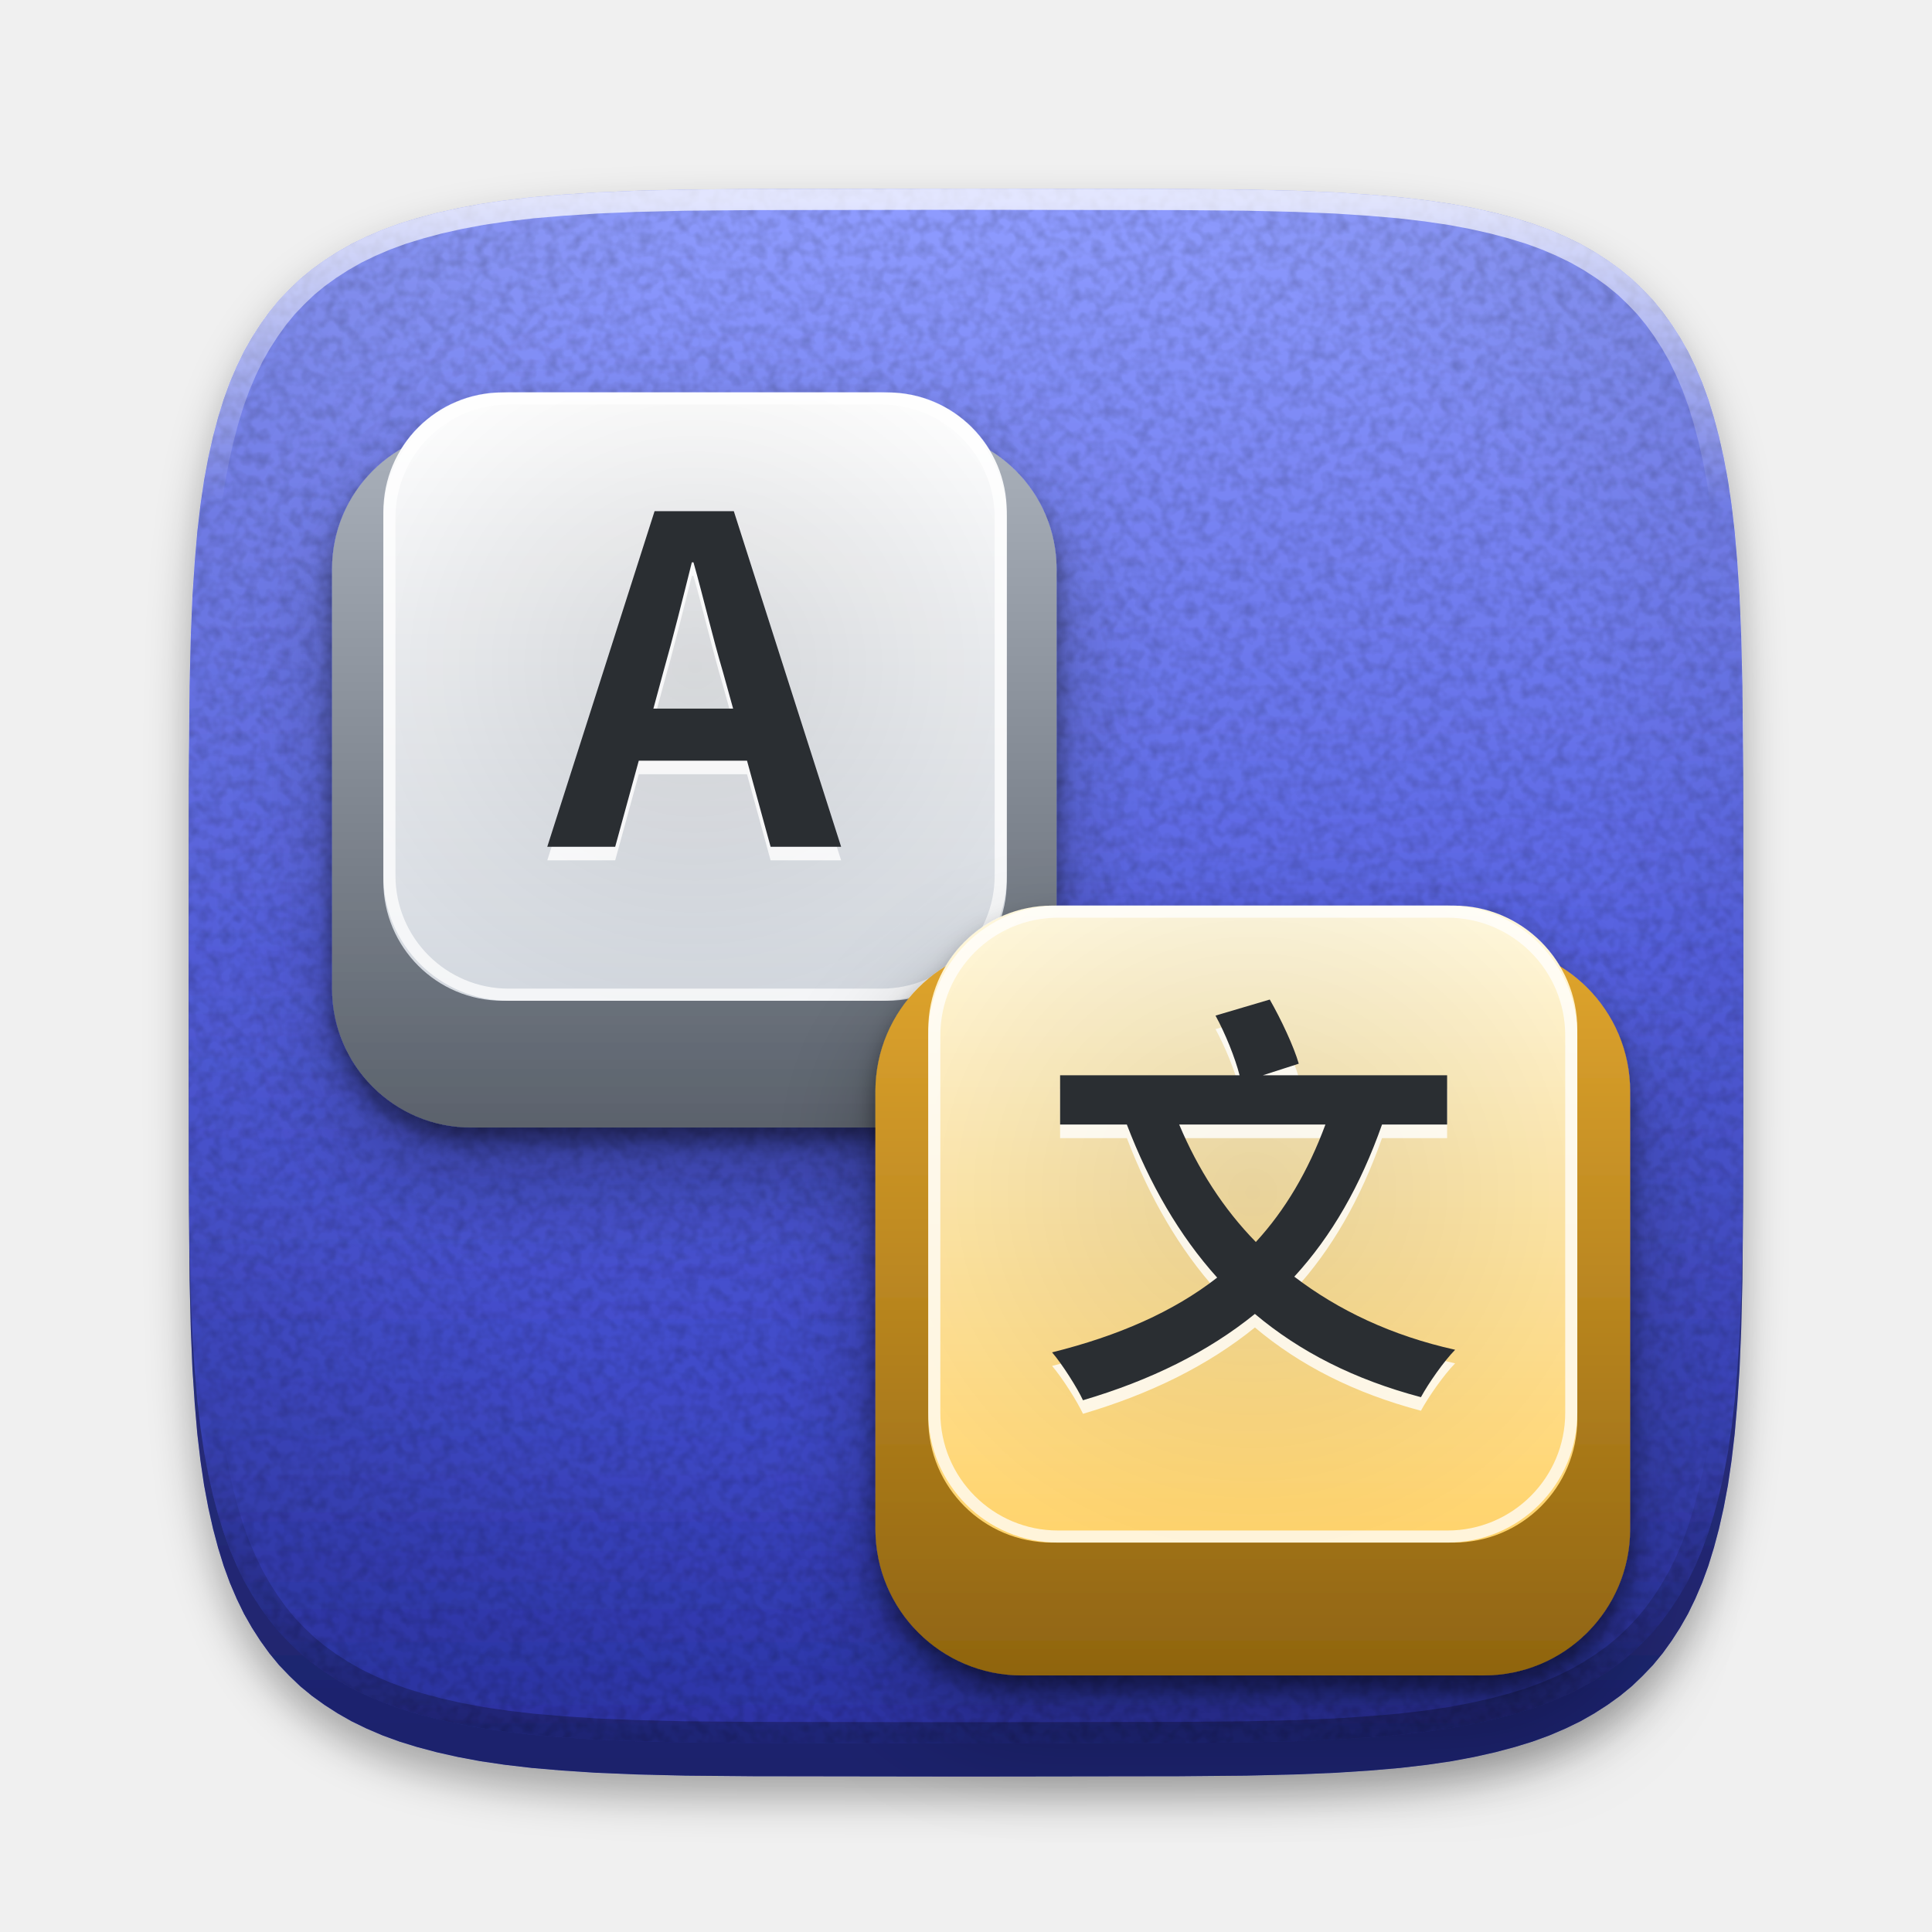
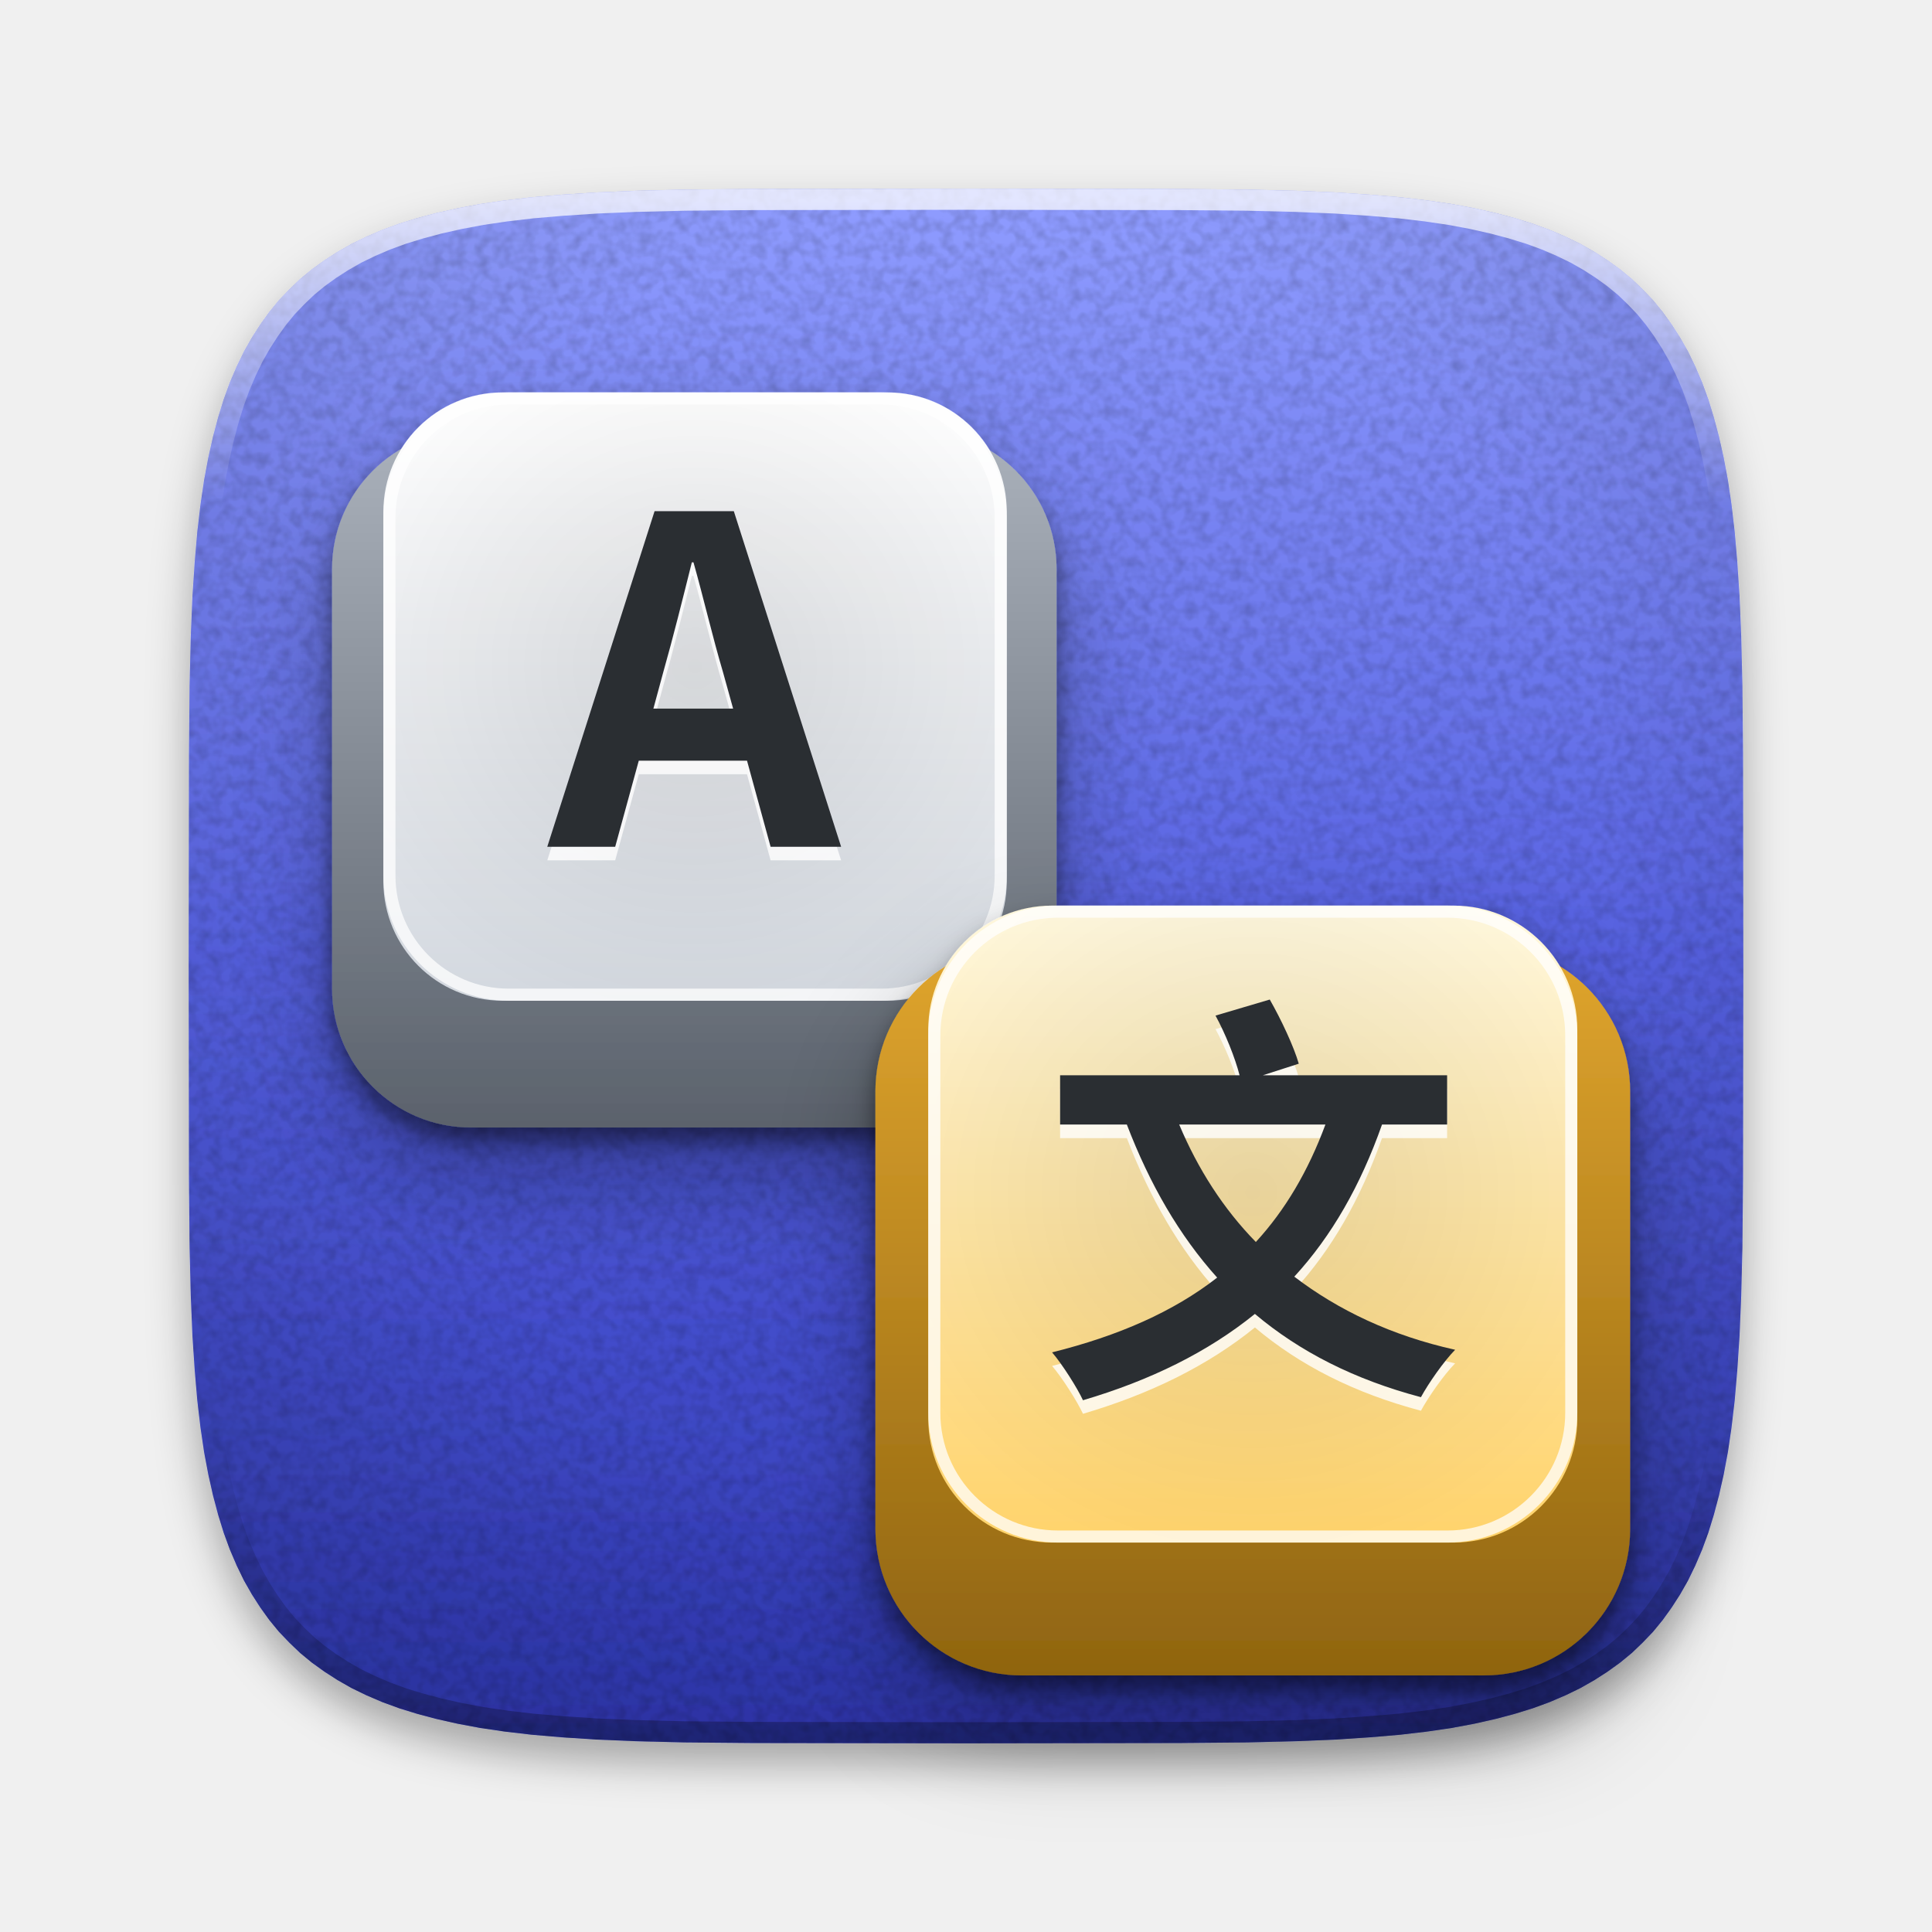
<svg xmlns="http://www.w3.org/2000/svg" width="128" height="128" viewBox="0 0 128 128">
  <defs>
    <filter id="drop" x="-20%" y="-20%" width="140%" height="150%">
      <feGaussianBlur in="SourceAlpha" stdDeviation="1.4" />
      <feOffset dy="1.4" />
      <feComponentTransfer>
        <feFuncA type="linear" slope=".32" />
      </feComponentTransfer>
      <feMerge>
        <feMergeNode />
        <feMergeNode in="SourceGraphic" />
      </feMerge>
    </filter>
    <filter id="cast" x="-40%" y="-40%" width="180%" height="200%">
      <feGaussianBlur in="SourceAlpha" stdDeviation="3.4" result="a" />
      <feOffset in="a" dy="3.6" result="a2" />
      <feComponentTransfer in="a2" result="amb">
        <feFuncA type="linear" slope=".3" />
      </feComponentTransfer>
      <feGaussianBlur in="SourceAlpha" stdDeviation=".7" result="c" />
      <feOffset in="c" dy=".9" result="c2" />
      <feComponentTransfer in="c2" result="con">
        <feFuncA type="linear" slope=".45" />
      </feComponentTransfer>
      <feMerge>
        <feMergeNode in="amb" />
        <feMergeNode in="con" />
        <feMergeNode in="SourceGraphic" />
      </feMerge>
    </filter>
    <filter id="soft" x="-40%" y="-40%" width="180%" height="180%">
      <feGaussianBlur stdDeviation="2.2" />
    </filter>
    <filter id="glowf" x="-40%" y="-40%" width="180%" height="180%">
      <feGaussianBlur stdDeviation="2.2" />
    </filter>
    <filter id="grain" x="0" y="0" width="100%" height="100%">
      <feTurbulence type="fractalNoise" baseFrequency="1.3" numOctaves="2" seed="7" />
      <feColorMatrix values="0 0 0 0 0  0 0 0 0 0  0 0 0 0 0  .55 0 0 0 -.2" />
    </filter>
    <filter id="brushed" x="0" y="0" width="100%" height="100%">
      <feTurbulence type="fractalNoise" baseFrequency="0.015 1.1" numOctaves="2" seed="4" />
      <feColorMatrix values="0 0 0 0 0  0 0 0 0 0  0 0 0 0 0  .6 0 0 0 -.2" />
    </filter>
    <radialGradient id="vig" cx=".5" cy=".42" r=".75">
      <stop offset=".55" stop-color="#000" stop-opacity="0" />
      <stop offset="1" stop-color="#000" stop-opacity=".16" />
    </radialGradient>
    <linearGradient id="rim" x1="0" y1="0" x2="0" y2="1">
      <stop offset="0" stop-color="#fff" stop-opacity=".75" />
      <stop offset=".2" stop-color="#fff" stop-opacity="0" />
      <stop offset=".8" stop-color="#000" stop-opacity="0" />
      <stop offset="1" stop-color="#000" stop-opacity=".28" />
    </linearGradient>
    <linearGradient id="chrome" x1="0" y1="0" x2="1" y2="0">
      <stop offset="0" stop-color="#5f656d" />
      <stop offset=".22" stop-color="#e9edf1" />
      <stop offset=".38" stop-color="#ffffff" />
      <stop offset=".55" stop-color="#aab1b9" />
      <stop offset=".78" stop-color="#e3e7ec" />
      <stop offset="1" stop-color="#565c64" />
    </linearGradient>
    <linearGradient id="chromev" x1="0" y1="0" x2="0" y2="1">
      <stop offset="0" stop-color="#ffffff" />
      <stop offset=".45" stop-color="#b3bac2" />
      <stop offset=".55" stop-color="#7d848d" />
      <stop offset="1" stop-color="#d9dde2" />
    </linearGradient>
    <linearGradient id="kctop" x1="0" y1="0" x2="0" y2="1">
      <stop offset="0" stop-color="#ffffff" />
      <stop offset="1" stop-color="#d3d8df" />
    </linearGradient>
    <linearGradient id="kcside" x1="0" y1="0" x2="0" y2="1">
      <stop offset="0" stop-color="#aab1bb" />
      <stop offset="1" stop-color="#5b626c" />
    </linearGradient>
    <radialGradient id="dish" cx=".5" cy=".45" r=".6">
      <stop offset="0" stop-color="#000" stop-opacity=".09" />
      <stop offset="1" stop-color="#000" stop-opacity="0" />
    </radialGradient>
    <pattern id="scan" width="2" height="2" patternUnits="userSpaceOnUse">
      <rect width="2" height="1" fill="#000" fill-opacity=".22" />
    </pattern>
    <clipPath id="clip">
      <path d="M115.50 64.00L115.48 78.11L115.44 82.61L115.36 85.87L115.25 88.52L115.10 90.79L114.93 92.78L114.72 94.57L114.48 96.20L114.20 97.69L113.89 99.07L113.55 100.35L113.18 101.55L112.77 102.67L112.32 103.72L111.84 104.71L111.31 105.64L110.75 106.51L110.16 107.33L109.52 108.11L108.83 108.83L108.11 109.52L107.33 110.16L106.51 110.75L105.64 111.31L104.71 111.84L103.72 112.32L102.67 112.77L101.55 113.18L100.35 113.55L99.07 113.89L97.69 114.20L96.20 114.48L94.57 114.72L92.78 114.93L90.79 115.10L88.52 115.25L85.87 115.36L82.61 115.44L78.11 115.48L64.00 115.50L49.89 115.48L45.39 115.44L42.13 115.36L39.48 115.25L37.21 115.10L35.22 114.93L33.43 114.72L31.80 114.48L30.31 114.20L28.93 113.89L27.65 113.55L26.45 113.18L25.33 112.77L24.28 112.32L23.29 111.84L22.36 111.31L21.49 110.75L20.67 110.16L19.89 109.52L19.17 108.83L18.48 108.11L17.84 107.33L17.25 106.51L16.69 105.64L16.16 104.71L15.68 103.72L15.23 102.67L14.82 101.55L14.45 100.35L14.11 99.07L13.80 97.69L13.52 96.20L13.28 94.57L13.07 92.78L12.90 90.79L12.75 88.52L12.64 85.87L12.56 82.61L12.52 78.11L12.50 64.00L12.52 49.89L12.56 45.39L12.64 42.13L12.75 39.48L12.90 37.21L13.07 35.22L13.28 33.43L13.52 31.80L13.80 30.31L14.11 28.93L14.45 27.65L14.82 26.45L15.23 25.33L15.68 24.28L16.16 23.29L16.69 22.36L17.25 21.49L17.84 20.67L18.48 19.89L19.17 19.17L19.89 18.48L20.67 17.84L21.49 17.25L22.36 16.69L23.29 16.16L24.28 15.68L25.33 15.23L26.45 14.82L27.65 14.45L28.93 14.11L30.31 13.80L31.80 13.52L33.43 13.28L35.22 13.07L37.21 12.90L39.48 12.75L42.13 12.64L45.39 12.56L49.89 12.52L64.00 12.50L78.11 12.52L82.61 12.56L85.87 12.64L88.52 12.75L90.79 12.90L92.78 13.07L94.57 13.28L96.20 13.52L97.69 13.80L99.07 14.11L100.35 14.45L101.55 14.82L102.67 15.23L103.72 15.68L104.71 16.16L105.64 16.69L106.51 17.25L107.33 17.84L108.11 18.48L108.83 19.17L109.52 19.89L110.16 20.67L110.75 21.49L111.31 22.36L111.84 23.29L112.32 24.28L112.77 25.33L113.18 26.45L113.55 27.65L113.89 28.93L114.20 30.31L114.48 31.80L114.72 33.43L114.93 35.22L115.10 37.21L115.25 39.48L115.36 42.13L115.44 45.39L115.48 49.89Z" />
    </clipPath>
    <clipPath id="scr">
      <path d="M104.50 64.00L104.49 75.09L104.45 78.63L104.39 81.20L104.30 83.28L104.19 85.06L104.05 86.63L103.88 88.04L103.70 89.32L103.48 90.49L103.24 91.58L102.97 92.59L102.67 93.53L102.35 94.41L102.00 95.24L101.62 96.01L101.21 96.74L100.77 97.43L100.30 98.08L99.79 98.69L99.26 99.26L98.69 99.79L98.08 100.30L97.43 100.77L96.74 101.21L96.01 101.62L95.24 102.00L94.41 102.35L93.53 102.67L92.59 102.97L91.58 103.24L90.49 103.48L89.32 103.70L88.04 103.88L86.63 104.05L85.06 104.19L83.28 104.30L81.20 104.39L78.63 104.45L75.09 104.49L64.00 104.50L52.91 104.49L49.37 104.45L46.80 104.39L44.72 104.30L42.94 104.19L41.37 104.05L39.96 103.88L38.68 103.70L37.51 103.48L36.42 103.24L35.41 102.97L34.47 102.67L33.59 102.35L32.76 102.00L31.99 101.62L31.26 101.21L30.57 100.77L29.92 100.30L29.31 99.79L28.74 99.26L28.21 98.69L27.70 98.08L27.23 97.43L26.79 96.74L26.38 96.01L26.00 95.24L25.65 94.41L25.33 93.53L25.03 92.59L24.76 91.58L24.52 90.49L24.30 89.32L24.12 88.04L23.95 86.63L23.81 85.06L23.70 83.28L23.61 81.20L23.55 78.63L23.51 75.09L23.50 64.00L23.51 52.91L23.55 49.37L23.61 46.80L23.70 44.72L23.81 42.94L23.95 41.37L24.12 39.96L24.30 38.68L24.52 37.51L24.76 36.42L25.03 35.41L25.33 34.47L25.65 33.59L26.00 32.76L26.38 31.99L26.79 31.26L27.23 30.57L27.70 29.92L28.21 29.31L28.74 28.74L29.31 28.21L29.92 27.70L30.57 27.23L31.26 26.79L31.99 26.38L32.76 26.00L33.59 25.65L34.47 25.33L35.41 25.03L36.42 24.76L37.51 24.52L38.68 24.30L39.96 24.12L41.37 23.95L42.94 23.81L44.72 23.70L46.80 23.61L49.37 23.55L52.91 23.51L64.00 23.50L75.09 23.51L78.63 23.55L81.20 23.61L83.28 23.70L85.06 23.81L86.63 23.95L88.04 24.12L89.32 24.30L90.49 24.52L91.58 24.76L92.59 25.03L93.53 25.33L94.41 25.65L95.24 26.00L96.01 26.38L96.74 26.79L97.43 27.23L98.08 27.70L98.69 28.21L99.26 28.74L99.79 29.31L100.30 29.92L100.77 30.57L101.21 31.26L101.62 31.99L102.00 32.76L102.35 33.59L102.67 34.47L102.97 35.41L103.24 36.42L103.48 37.51L103.70 38.68L103.88 39.96L104.05 41.37L104.19 42.94L104.30 44.72L104.39 46.80L104.45 49.37L104.49 52.91Z" />
    </clipPath>
    <linearGradient id="ime" x1="0" y1="0" x2="0" y2="1">
      <stop offset="0.000" stop-color="#8f9cff" />
      <stop offset="0.500" stop-color="#5560e0" />
      <stop offset="1.000" stop-color="#2f38b4" />
    </linearGradient>
    <linearGradient id="groove" x1="0" y1="0" x2="0" y2="1">
      <stop offset="0.000" stop-color="#2f353d" />
      <stop offset="1.000" stop-color="#ffffff" />
    </linearGradient>
  </defs>
  <g filter="url(#drop)">
-     <path d="M115.50 64.00L115.48 78.11L115.44 82.61L115.36 85.87L115.25 88.52L115.10 90.79L114.93 92.78L114.72 94.57L114.48 96.20L114.20 97.69L113.89 99.07L113.55 100.35L113.18 101.55L112.77 102.67L112.32 103.72L111.84 104.71L111.31 105.64L110.75 106.51L110.16 107.33L109.52 108.11L108.83 108.83L108.11 109.52L107.33 110.16L106.51 110.75L105.64 111.31L104.71 111.84L103.72 112.32L102.67 112.77L101.55 113.18L100.35 113.55L99.07 113.89L97.69 114.20L96.20 114.48L94.57 114.72L92.78 114.93L90.79 115.10L88.52 115.25L85.87 115.36L82.61 115.44L78.11 115.48L64.00 115.50L49.89 115.48L45.39 115.44L42.13 115.36L39.48 115.25L37.21 115.10L35.22 114.93L33.43 114.72L31.80 114.48L30.31 114.20L28.93 113.89L27.65 113.55L26.45 113.18L25.33 112.77L24.28 112.32L23.29 111.84L22.36 111.31L21.49 110.75L20.67 110.16L19.89 109.52L19.17 108.83L18.48 108.11L17.84 107.33L17.25 106.51L16.69 105.64L16.16 104.71L15.68 103.72L15.23 102.67L14.82 101.55L14.45 100.35L14.11 99.07L13.80 97.69L13.52 96.20L13.28 94.57L13.07 92.78L12.90 90.79L12.75 88.52L12.64 85.87L12.56 82.61L12.52 78.11L12.50 64.00L12.52 49.89L12.56 45.39L12.64 42.13L12.75 39.48L12.90 37.21L13.07 35.22L13.28 33.43L13.52 31.80L13.80 30.31L14.11 28.93L14.45 27.65L14.82 26.45L15.23 25.33L15.68 24.28L16.16 23.29L16.69 22.36L17.25 21.49L17.84 20.67L18.48 19.89L19.17 19.17L19.89 18.48L20.67 17.84L21.49 17.25L22.36 16.69L23.29 16.16L24.28 15.68L25.33 15.23L26.45 14.82L27.65 14.45L28.93 14.11L30.31 13.80L31.80 13.52L33.43 13.28L35.22 13.07L37.21 12.90L39.48 12.75L42.13 12.64L45.39 12.56L49.89 12.52L64.00 12.50L78.11 12.52L82.61 12.56L85.87 12.64L88.52 12.75L90.79 12.90L92.78 13.07L94.57 13.28L96.20 13.52L97.69 13.80L99.07 14.11L100.35 14.45L101.55 14.82L102.67 15.23L103.72 15.68L104.71 16.16L105.64 16.69L106.51 17.25L107.33 17.84L108.11 18.48L108.83 19.17L109.52 19.89L110.16 20.67L110.75 21.49L111.31 22.36L111.84 23.29L112.32 24.28L112.77 25.33L113.18 26.45L113.55 27.65L113.89 28.93L114.20 30.31L114.48 31.80L114.72 33.43L114.93 35.22L115.10 37.21L115.25 39.48L115.36 42.13L115.44 45.39L115.48 49.89Z" transform="translate(0 2.2)" fill="url(#ime)" />
-     <path d="M115.50 64.00L115.48 78.11L115.44 82.61L115.36 85.87L115.25 88.52L115.10 90.79L114.93 92.78L114.72 94.57L114.48 96.20L114.20 97.69L113.89 99.07L113.55 100.35L113.18 101.55L112.77 102.67L112.32 103.72L111.84 104.71L111.31 105.64L110.75 106.51L110.16 107.33L109.52 108.11L108.83 108.83L108.11 109.52L107.33 110.16L106.51 110.75L105.64 111.31L104.71 111.84L103.72 112.32L102.67 112.77L101.55 113.18L100.35 113.55L99.07 113.89L97.69 114.20L96.20 114.48L94.57 114.72L92.78 114.93L90.79 115.10L88.52 115.25L85.87 115.36L82.61 115.44L78.11 115.48L64.00 115.50L49.89 115.48L45.39 115.44L42.13 115.36L39.48 115.25L37.21 115.10L35.22 114.93L33.43 114.72L31.80 114.48L30.31 114.20L28.93 113.89L27.65 113.55L26.45 113.18L25.33 112.77L24.28 112.32L23.29 111.84L22.36 111.31L21.49 110.75L20.67 110.16L19.89 109.52L19.17 108.83L18.48 108.11L17.84 107.33L17.25 106.51L16.69 105.64L16.16 104.71L15.68 103.72L15.23 102.67L14.82 101.55L14.45 100.35L14.11 99.07L13.80 97.69L13.52 96.20L13.28 94.57L13.07 92.78L12.90 90.79L12.75 88.52L12.64 85.87L12.56 82.61L12.52 78.11L12.50 64.00L12.52 49.89L12.56 45.39L12.64 42.13L12.75 39.48L12.90 37.21L13.07 35.22L13.28 33.43L13.52 31.80L13.80 30.31L14.11 28.93L14.45 27.65L14.82 26.45L15.23 25.33L15.68 24.28L16.16 23.29L16.69 22.36L17.25 21.49L17.84 20.67L18.48 19.89L19.17 19.17L19.89 18.48L20.67 17.84L21.49 17.25L22.36 16.69L23.29 16.16L24.28 15.68L25.33 15.23L26.45 14.82L27.65 14.45L28.93 14.11L30.31 13.80L31.80 13.52L33.43 13.28L35.22 13.07L37.21 12.90L39.48 12.75L42.13 12.64L45.39 12.56L49.89 12.52L64.00 12.50L78.11 12.52L82.61 12.56L85.87 12.64L88.52 12.75L90.79 12.90L92.78 13.07L94.57 13.28L96.20 13.52L97.69 13.80L99.07 14.11L100.35 14.45L101.55 14.82L102.67 15.23L103.72 15.68L104.71 16.16L105.64 16.69L106.51 17.25L107.33 17.84L108.11 18.48L108.83 19.17L109.52 19.89L110.16 20.67L110.75 21.49L111.31 22.36L111.84 23.29L112.32 24.28L112.77 25.33L113.18 26.45L113.55 27.65L113.89 28.93L114.20 30.31L114.48 31.80L114.72 33.43L114.93 35.22L115.10 37.21L115.25 39.48L115.36 42.13L115.44 45.39L115.48 49.89Z" transform="translate(0 2.2)" fill="#000" fill-opacity=".4" />
    <path d="M115.50 64.00L115.48 78.11L115.44 82.61L115.36 85.87L115.25 88.52L115.10 90.79L114.93 92.78L114.72 94.57L114.48 96.20L114.20 97.69L113.89 99.07L113.55 100.35L113.18 101.55L112.77 102.67L112.32 103.72L111.84 104.71L111.31 105.64L110.75 106.51L110.16 107.33L109.52 108.11L108.83 108.83L108.11 109.52L107.33 110.16L106.51 110.75L105.64 111.31L104.71 111.84L103.72 112.32L102.67 112.77L101.55 113.18L100.35 113.55L99.07 113.89L97.69 114.20L96.20 114.48L94.57 114.72L92.78 114.93L90.79 115.10L88.52 115.25L85.87 115.36L82.61 115.44L78.11 115.48L64.00 115.50L49.89 115.48L45.39 115.44L42.13 115.36L39.48 115.25L37.21 115.10L35.22 114.93L33.43 114.72L31.80 114.48L30.31 114.20L28.93 113.89L27.65 113.55L26.45 113.18L25.33 112.77L24.28 112.32L23.29 111.84L22.36 111.31L21.49 110.75L20.67 110.16L19.89 109.52L19.17 108.83L18.48 108.11L17.84 107.33L17.25 106.51L16.69 105.64L16.16 104.71L15.68 103.72L15.23 102.67L14.82 101.55L14.45 100.35L14.11 99.07L13.80 97.69L13.52 96.20L13.28 94.57L13.07 92.78L12.90 90.79L12.75 88.52L12.64 85.87L12.56 82.61L12.52 78.11L12.50 64.00L12.52 49.89L12.56 45.39L12.64 42.13L12.75 39.48L12.90 37.21L13.07 35.22L13.28 33.43L13.52 31.80L13.80 30.31L14.11 28.93L14.45 27.65L14.82 26.45L15.23 25.33L15.68 24.28L16.16 23.29L16.69 22.36L17.25 21.49L17.84 20.67L18.48 19.89L19.17 19.17L19.89 18.48L20.67 17.84L21.49 17.25L22.36 16.69L23.29 16.16L24.28 15.68L25.33 15.23L26.45 14.82L27.65 14.45L28.93 14.11L30.31 13.80L31.80 13.52L33.43 13.28L35.22 13.07L37.21 12.90L39.48 12.75L42.13 12.64L45.39 12.56L49.89 12.52L64.00 12.50L78.11 12.52L82.61 12.56L85.87 12.64L88.52 12.75L90.79 12.90L92.78 13.07L94.57 13.28L96.20 13.52L97.69 13.80L99.07 14.11L100.35 14.45L101.55 14.82L102.67 15.23L103.72 15.68L104.71 16.16L105.64 16.69L106.51 17.25L107.33 17.84L108.11 18.48L108.83 19.17L109.52 19.89L110.16 20.67L110.75 21.49L111.31 22.36L111.84 23.29L112.32 24.28L112.77 25.33L113.18 26.45L113.55 27.65L113.89 28.93L114.20 30.31L114.48 31.80L114.72 33.43L114.93 35.22L115.10 37.21L115.25 39.48L115.36 42.13L115.44 45.39L115.48 49.89Z" fill="url(#ime)" />
  </g>
  <g clip-path="url(#clip)">
    <rect width="128" height="128" filter="url(#grain)" opacity="0.55" />
    <path d="M115.50 64.00L115.48 78.11L115.44 82.61L115.36 85.87L115.25 88.52L115.10 90.79L114.93 92.78L114.72 94.57L114.48 96.20L114.20 97.69L113.89 99.07L113.55 100.35L113.18 101.55L112.77 102.67L112.32 103.72L111.84 104.71L111.31 105.64L110.75 106.51L110.16 107.33L109.52 108.11L108.83 108.83L108.11 109.52L107.33 110.16L106.51 110.75L105.64 111.31L104.71 111.84L103.72 112.32L102.67 112.77L101.55 113.18L100.35 113.55L99.07 113.89L97.69 114.20L96.20 114.48L94.57 114.72L92.78 114.93L90.79 115.10L88.52 115.25L85.87 115.36L82.61 115.44L78.11 115.48L64.00 115.50L49.89 115.48L45.39 115.44L42.13 115.36L39.48 115.25L37.21 115.10L35.22 114.93L33.43 114.72L31.80 114.48L30.31 114.20L28.93 113.89L27.65 113.55L26.45 113.18L25.33 112.77L24.28 112.32L23.29 111.84L22.36 111.31L21.49 110.75L20.67 110.16L19.89 109.52L19.17 108.83L18.48 108.11L17.84 107.33L17.25 106.51L16.69 105.64L16.16 104.71L15.68 103.72L15.23 102.67L14.82 101.55L14.45 100.35L14.11 99.07L13.80 97.69L13.52 96.20L13.28 94.57L13.07 92.78L12.90 90.79L12.75 88.52L12.64 85.87L12.56 82.61L12.52 78.11L12.50 64.00L12.52 49.89L12.56 45.39L12.64 42.13L12.75 39.48L12.90 37.21L13.07 35.22L13.28 33.43L13.52 31.80L13.80 30.31L14.11 28.93L14.45 27.65L14.82 26.45L15.23 25.33L15.68 24.28L16.16 23.29L16.69 22.36L17.25 21.49L17.84 20.67L18.48 19.89L19.17 19.17L19.89 18.48L20.67 17.84L21.49 17.25L22.36 16.69L23.29 16.16L24.28 15.68L25.33 15.23L26.45 14.82L27.65 14.45L28.93 14.11L30.31 13.80L31.80 13.52L33.43 13.28L35.22 13.07L37.21 12.90L39.48 12.75L42.13 12.64L45.39 12.56L49.89 12.52L64.00 12.50L78.11 12.52L82.61 12.56L85.87 12.64L88.52 12.75L90.79 12.90L92.78 13.07L94.57 13.28L96.20 13.52L97.69 13.80L99.07 14.11L100.35 14.45L101.55 14.82L102.67 15.23L103.72 15.68L104.71 16.16L105.64 16.69L106.51 17.25L107.33 17.84L108.11 18.48L108.83 19.17L109.52 19.89L110.16 20.67L110.75 21.49L111.31 22.36L111.84 23.29L112.32 24.28L112.77 25.33L113.18 26.45L113.55 27.65L113.89 28.93L114.20 30.31L114.48 31.80L114.72 33.43L114.93 35.22L115.10 37.21L115.25 39.48L115.36 42.13L115.44 45.39L115.48 49.89Z" fill="url(#vig)" />
    <path d="M115.50 64.00L115.48 78.11L115.44 82.61L115.36 85.87L115.25 88.52L115.10 90.79L114.93 92.78L114.72 94.57L114.48 96.20L114.20 97.69L113.89 99.07L113.55 100.35L113.18 101.55L112.77 102.67L112.32 103.72L111.84 104.71L111.31 105.64L110.75 106.51L110.16 107.33L109.52 108.11L108.83 108.83L108.11 109.52L107.33 110.16L106.51 110.75L105.64 111.31L104.71 111.84L103.72 112.32L102.67 112.77L101.55 113.18L100.35 113.55L99.07 113.89L97.69 114.20L96.20 114.48L94.57 114.72L92.78 114.93L90.79 115.10L88.52 115.25L85.87 115.36L82.61 115.44L78.11 115.48L64.00 115.50L49.89 115.48L45.39 115.44L42.13 115.36L39.48 115.25L37.21 115.10L35.22 114.93L33.43 114.72L31.80 114.48L30.31 114.20L28.93 113.89L27.65 113.55L26.45 113.18L25.33 112.77L24.28 112.32L23.29 111.84L22.36 111.31L21.49 110.75L20.67 110.16L19.89 109.52L19.17 108.83L18.48 108.11L17.84 107.33L17.25 106.51L16.69 105.64L16.16 104.71L15.68 103.72L15.23 102.67L14.82 101.55L14.45 100.35L14.11 99.07L13.80 97.69L13.52 96.20L13.28 94.57L13.07 92.78L12.90 90.79L12.75 88.52L12.64 85.87L12.56 82.61L12.52 78.11L12.50 64.00L12.52 49.89L12.56 45.39L12.64 42.13L12.75 39.48L12.90 37.21L13.07 35.22L13.28 33.43L13.52 31.80L13.80 30.31L14.11 28.93L14.45 27.65L14.82 26.45L15.23 25.33L15.68 24.28L16.16 23.29L16.69 22.36L17.25 21.49L17.84 20.67L18.48 19.89L19.17 19.17L19.89 18.48L20.67 17.84L21.49 17.25L22.36 16.69L23.29 16.16L24.28 15.68L25.33 15.23L26.45 14.82L27.65 14.45L28.93 14.11L30.31 13.80L31.80 13.52L33.43 13.28L35.22 13.07L37.21 12.90L39.48 12.75L42.13 12.64L45.39 12.56L49.89 12.52L64.00 12.50L78.11 12.52L82.61 12.56L85.87 12.64L88.52 12.75L90.79 12.90L92.78 13.07L94.57 13.28L96.20 13.52L97.69 13.80L99.07 14.11L100.35 14.45L101.55 14.82L102.67 15.23L103.72 15.68L104.71 16.16L105.64 16.69L106.51 17.25L107.33 17.84L108.11 18.48L108.83 19.17L109.52 19.89L110.16 20.67L110.75 21.49L111.31 22.36L111.84 23.29L112.32 24.28L112.77 25.33L113.18 26.45L113.55 27.65L113.89 28.93L114.20 30.31L114.48 31.80L114.72 33.43L114.93 35.22L115.10 37.21L115.25 39.48L115.36 42.13L115.44 45.39L115.48 49.89Z" fill="none" stroke="url(#rim)" stroke-width="2.8" />
  </g>
  <g filter="url(#cast)">
    <rect x="22" y="28.5" width="48" height="46.2" rx="9.2" fill="url(#kcside)" />
    <rect x="25.4" y="26" width="41.3" height="40.3" rx="7.9" fill="url(#kctop)" />
    <rect x="25.4" y="26" width="41.3" height="40.3" rx="7.9" fill="url(#dish)" />
    <rect x="25.8" y="26.4" width="40.5" height="39.5" rx="7.9" fill="none" stroke="#fff" stroke-opacity=".75" stroke-width=".8" />
    <text x="46.0" y="57.0" text-anchor="middle" font-family="Ubuntu Sans, Noto Sans CJK TC, sans-serif" font-weight="700" font-size="30" fill="#fff" fill-opacity=".8">A</text>
    <text x="46.0" y="56.1" text-anchor="middle" font-family="Ubuntu Sans, Noto Sans CJK TC, sans-serif" font-weight="700" font-size="30" fill="#2a2d33">A</text>
  </g>
  <g filter="url(#cast)">
    <linearGradient id="kt9" x1="0" y1="0" x2="0" y2="1">
      <stop offset="0" stop-color="#fff8de" />
      <stop offset="1" stop-color="#ffd36b" />
    </linearGradient>
    <linearGradient id="ks10" x1="0" y1="0" x2="0" y2="1">
      <stop offset="0" stop-color="#e0a52e" />
      <stop offset="1" stop-color="#8f6410" />
    </linearGradient>
    <rect x="58" y="62.6" width="50" height="48.4" rx="9.7" fill="url(#ks10)" />
    <rect x="61.5" y="60" width="43.0" height="42.2" rx="8.2" fill="url(#kt9)" />
    <rect x="61.5" y="60" width="43.0" height="42.2" rx="8.2" fill="url(#dish)" />
    <rect x="61.9" y="60.4" width="42.2" height="41.4" rx="8.2" fill="none" stroke="#fff" stroke-opacity=".75" stroke-width=".8" />
    <text x="83.0" y="91.2" text-anchor="middle" font-family="Ubuntu Sans, Noto Sans CJK TC, sans-serif" font-weight="700" font-size="28" fill="#fff" fill-opacity=".8">文</text>
    <text x="83.0" y="90.3" text-anchor="middle" font-family="Ubuntu Sans, Noto Sans CJK TC, sans-serif" font-weight="700" font-size="28" fill="#2a2d33">文</text>
  </g>
</svg>
